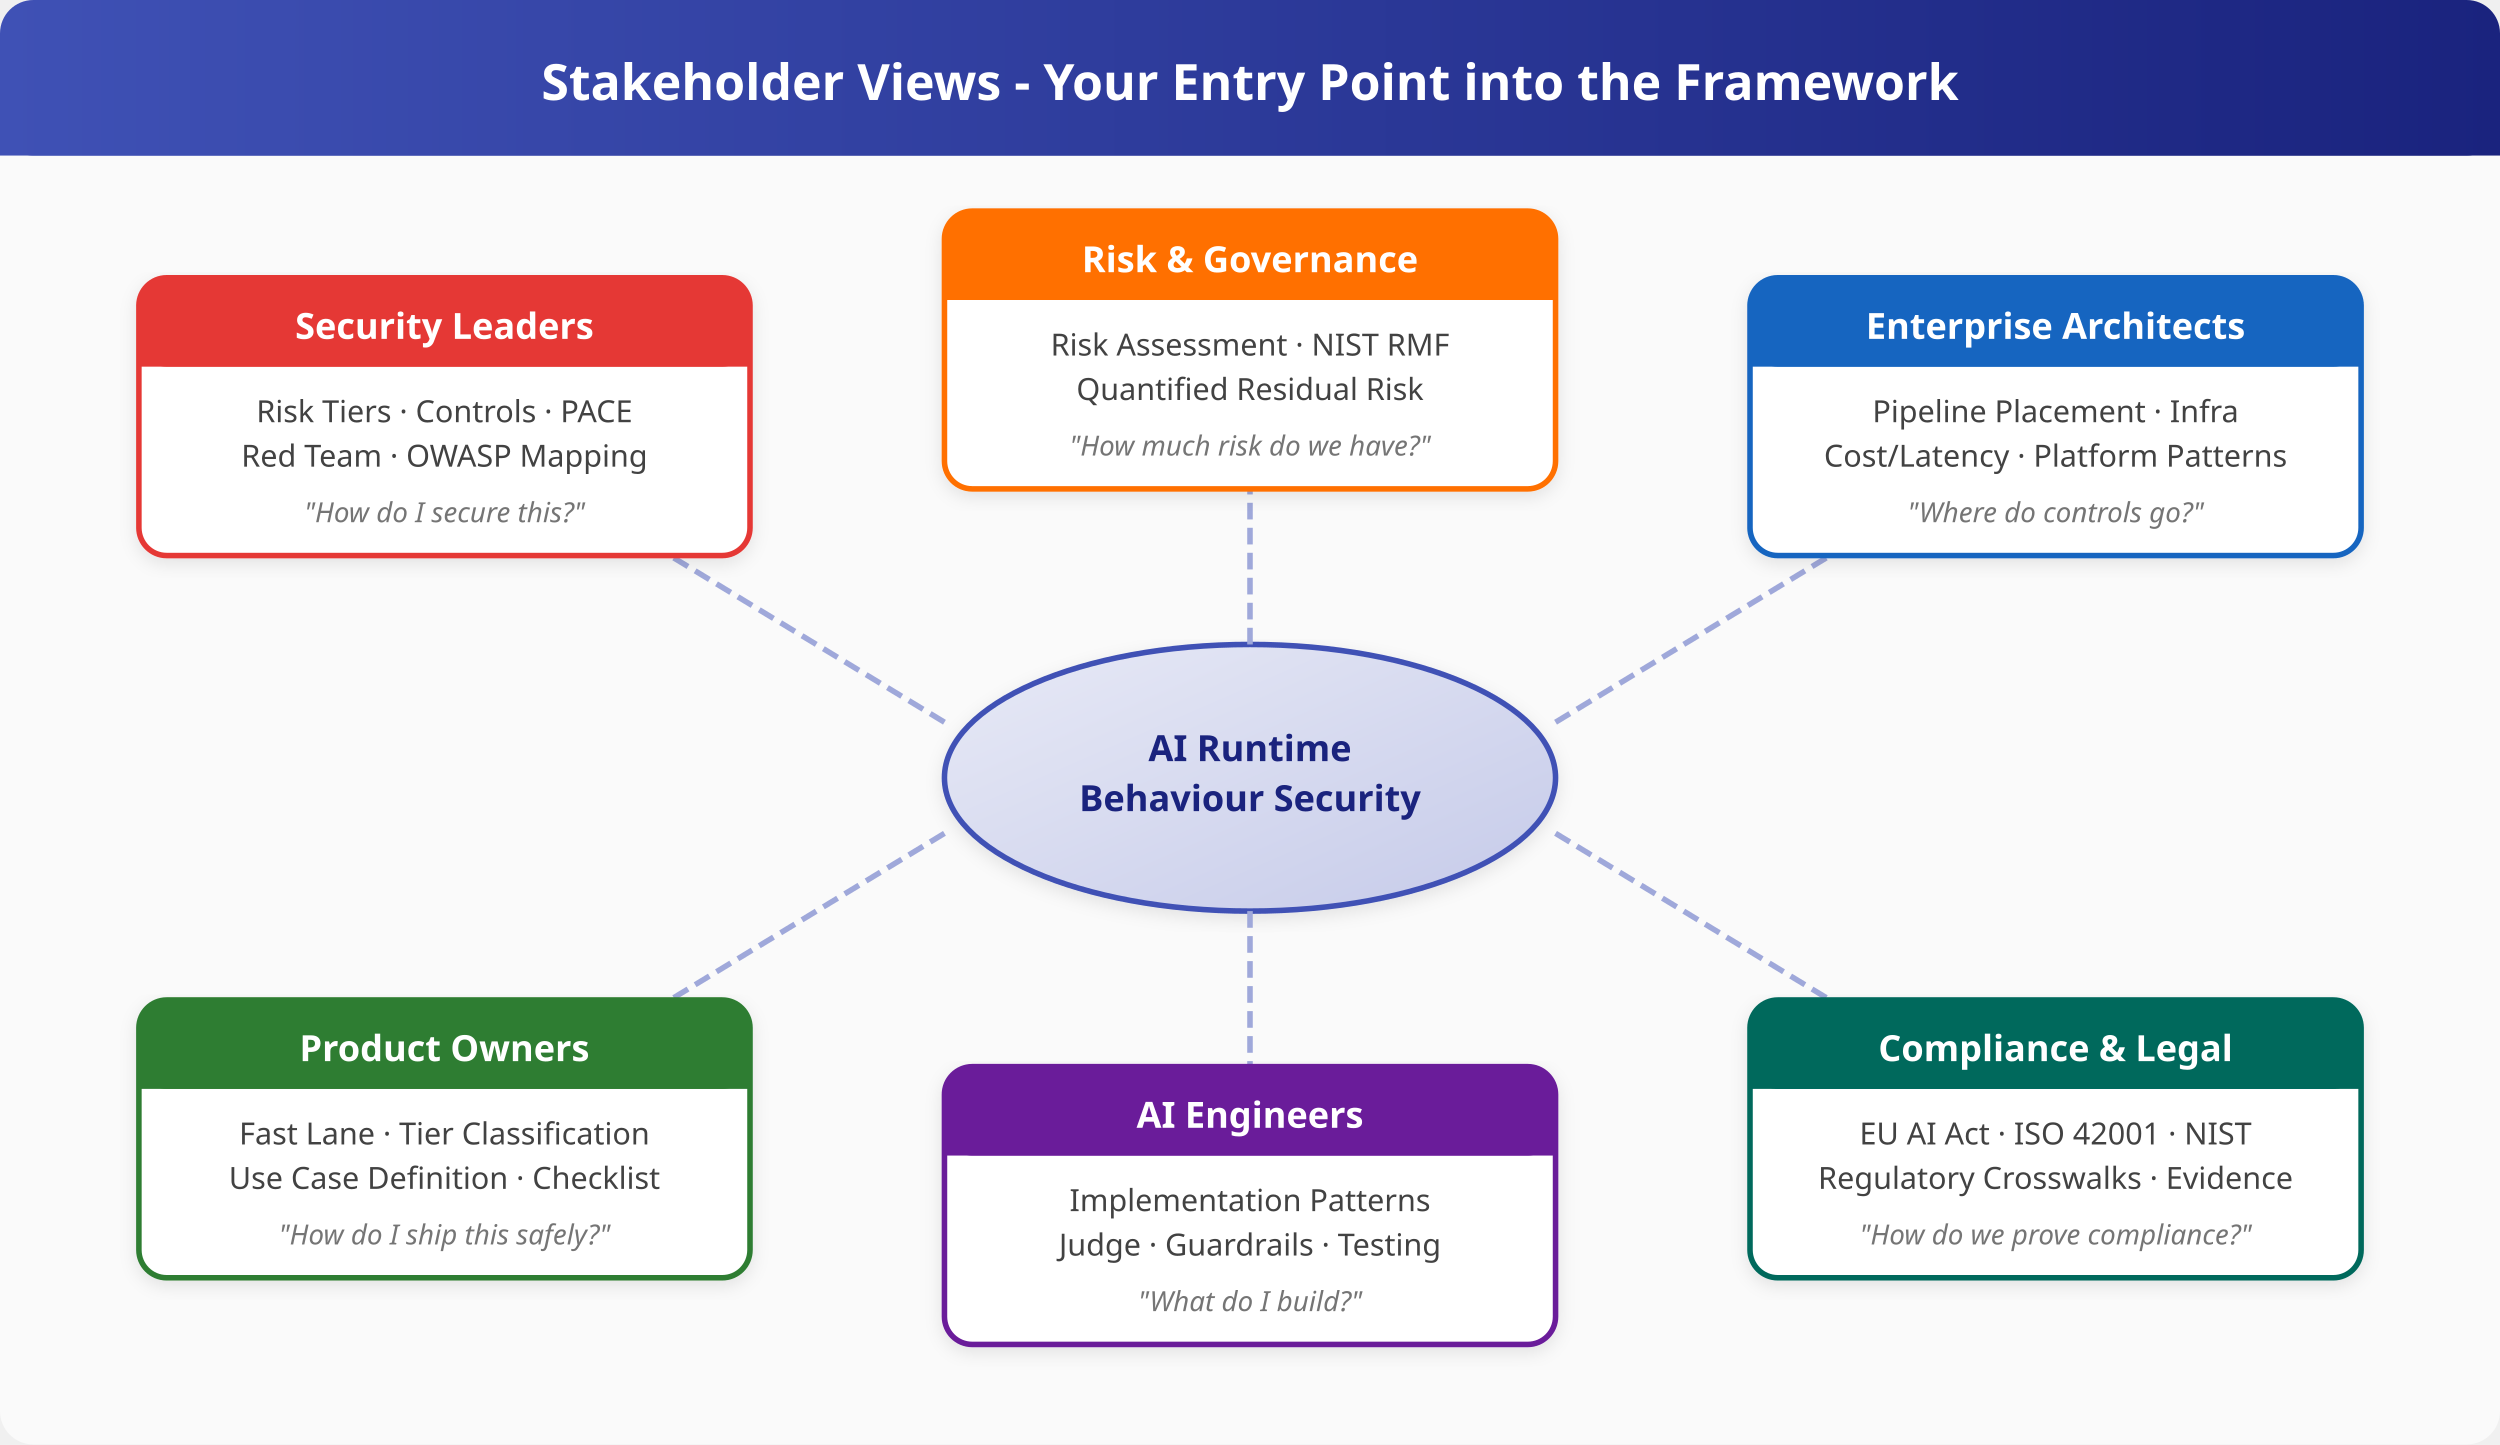
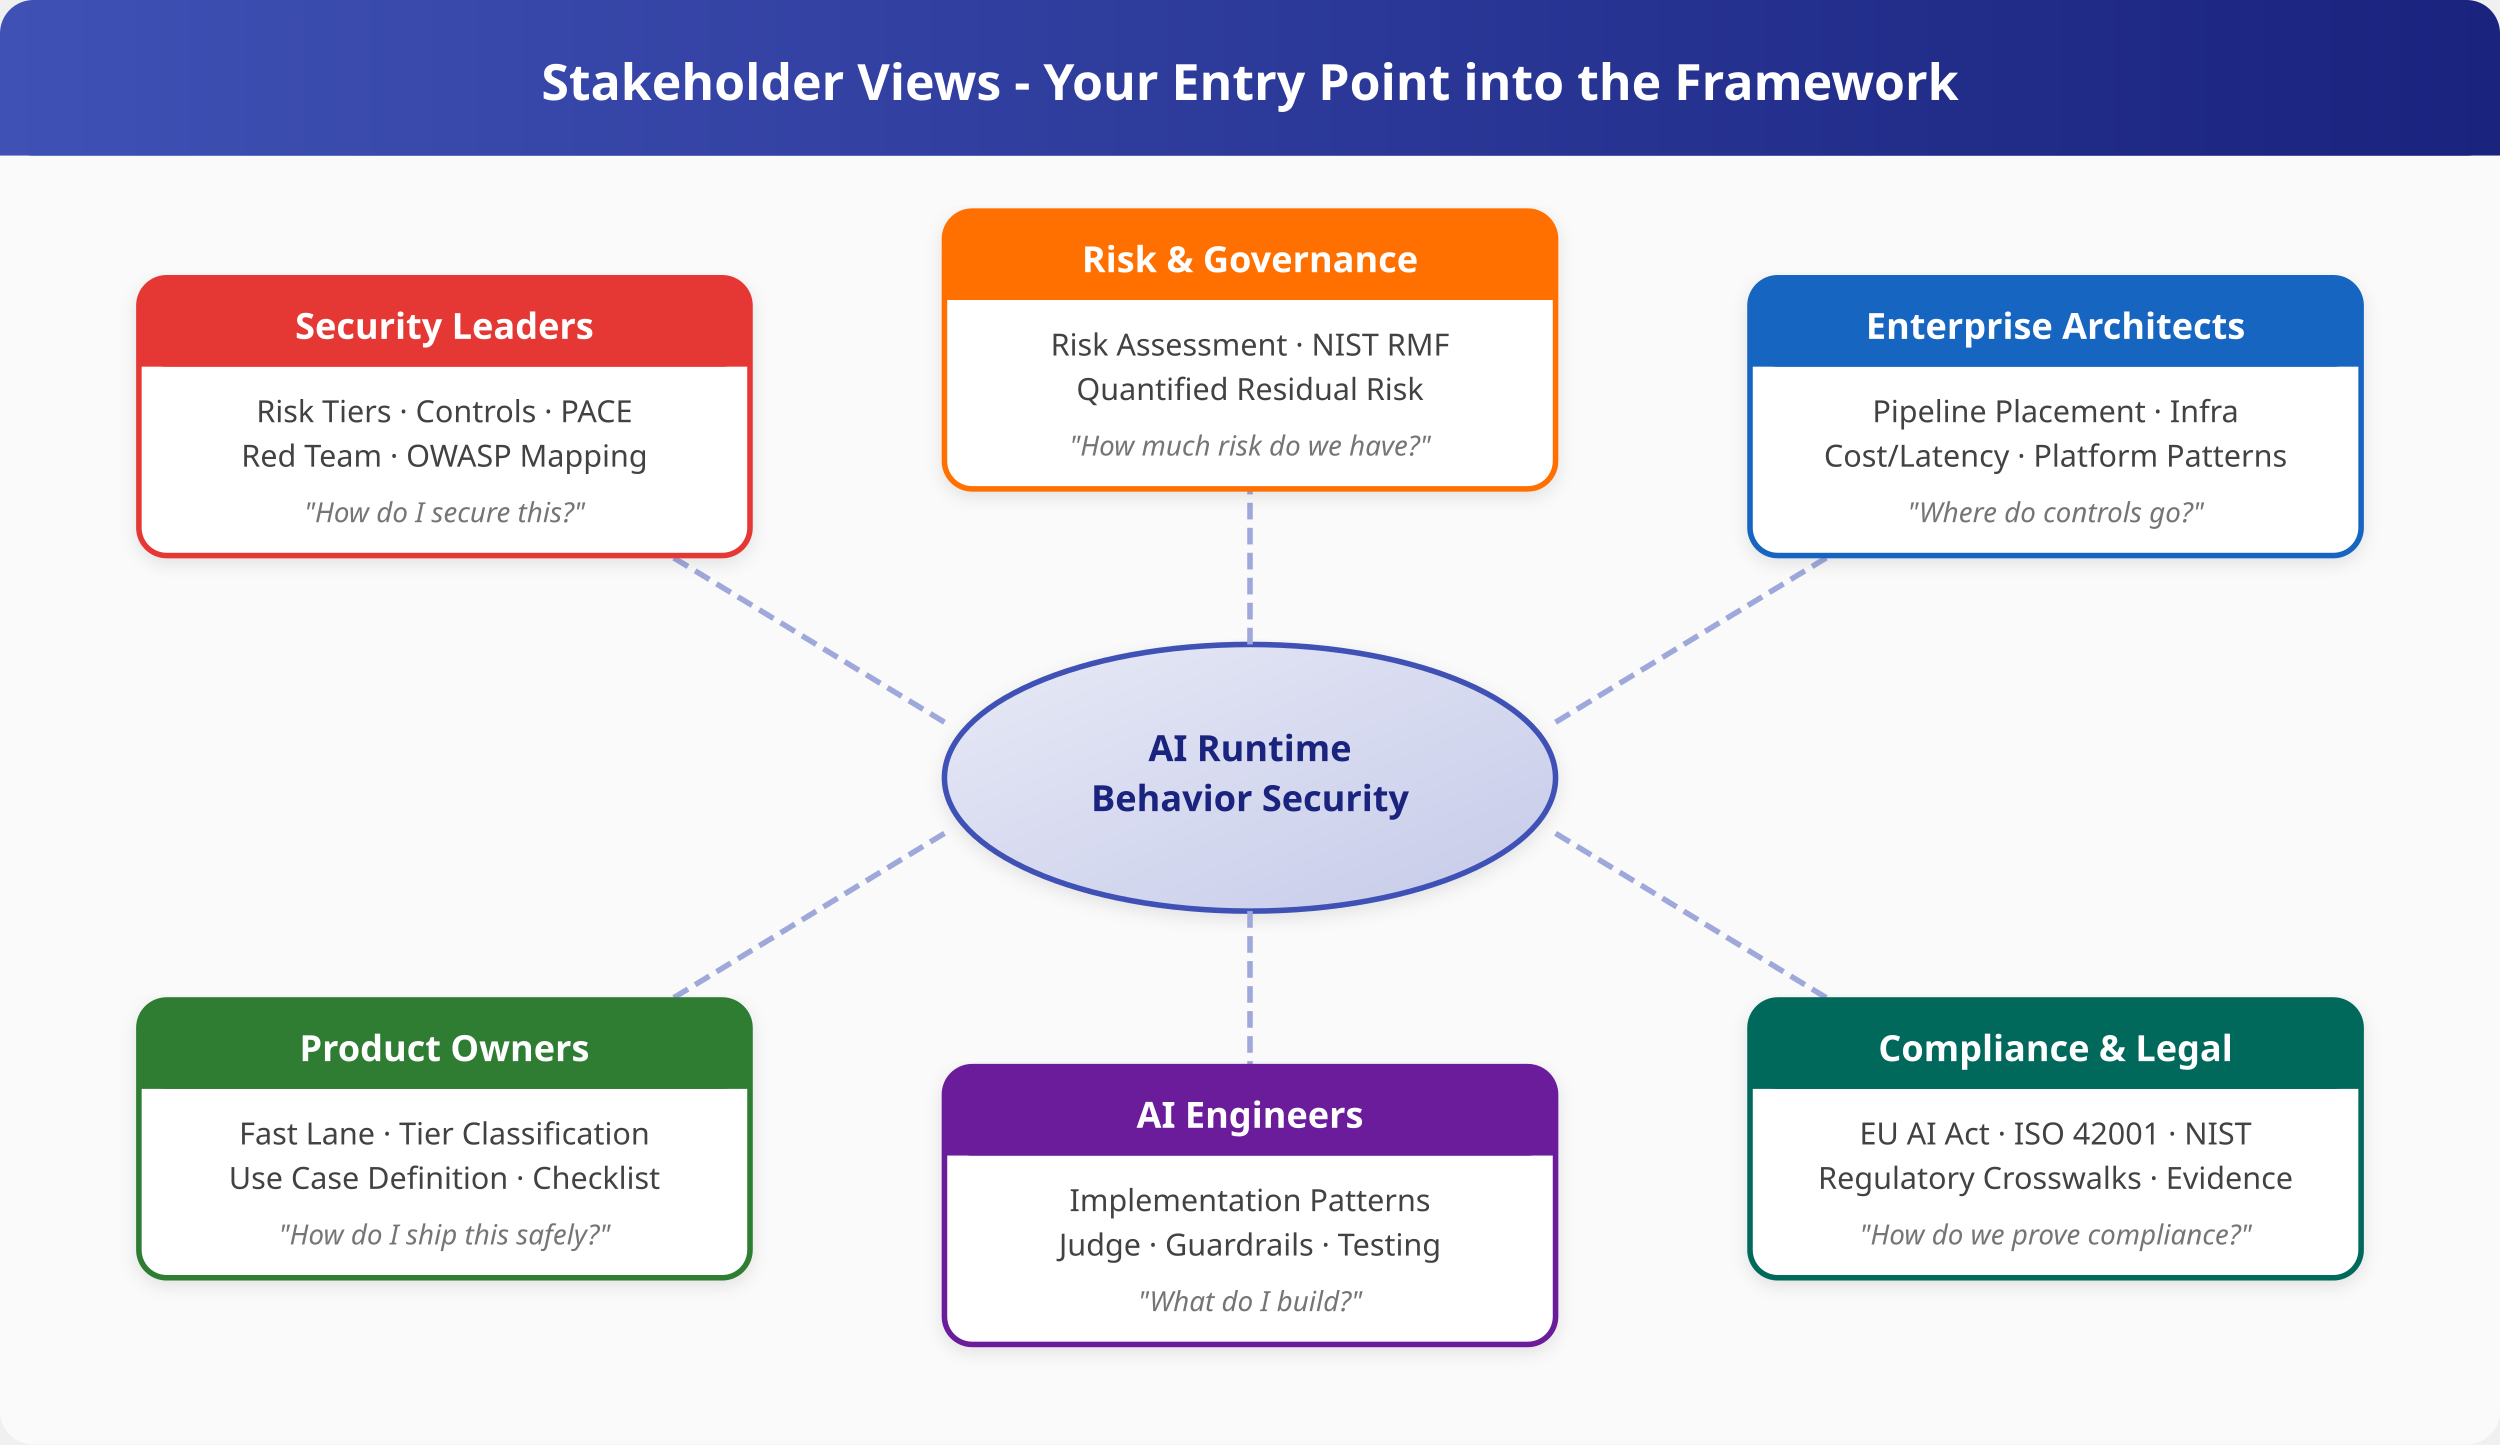
<svg xmlns="http://www.w3.org/2000/svg" viewBox="0 0 900 520" font-family="'Segoe UI', system-ui, -apple-system, sans-serif">
  <defs>
    <filter id="shadow" x="-4%" y="-4%" width="108%" height="112%">
      <feDropShadow dx="0" dy="2" stdDeviation="3" flood-color="#00000018" />
    </filter>
    <linearGradient id="headerGrad" x1="0" y1="0" x2="900" y2="0" gradientUnits="userSpaceOnUse">
      <stop offset="0%" stop-color="#3F51B5" />
      <stop offset="100%" stop-color="#1A237E" />
    </linearGradient>
    <linearGradient id="centerGrad" x1="0" y1="0" x2="1" y2="1">
      <stop offset="0%" stop-color="#E8EAF6" />
      <stop offset="100%" stop-color="#C5CAE9" />
    </linearGradient>
  </defs>
  <rect width="900" height="520" rx="12" fill="#FAFAFA" />
  <rect width="900" height="56" rx="12" fill="url(#headerGrad)" />
  <rect y="44" width="900" height="12" fill="url(#headerGrad)" />
  <text x="450" y="36" text-anchor="middle" fill="white" font-size="18" font-weight="600">Stakeholder Views - Your Entry Point into the Framework</text>
  <ellipse cx="450" cy="280" rx="110" ry="48" fill="url(#centerGrad)" stroke="#3F51B5" stroke-width="2" filter="url(#shadow)" />
  <text x="450" y="274" text-anchor="middle" fill="#1A237E" font-size="13" font-weight="600">AI Runtime</text>
-   <text x="450" y="292" text-anchor="middle" fill="#1A237E" font-size="13" font-weight="600">Behaviour Security</text>
+   <text x="450" y="292" text-anchor="middle" fill="#1A237E" font-size="13" font-weight="600">Behavior Security</text>
  <line x1="340" y1="260" x2="200" y2="175" stroke="#9FA8DA" stroke-width="2" stroke-dasharray="6,3" />
  <line x1="560" y1="260" x2="700" y2="175" stroke="#9FA8DA" stroke-width="2" stroke-dasharray="6,3" />
  <line x1="340" y1="300" x2="200" y2="385" stroke="#9FA8DA" stroke-width="2" stroke-dasharray="6,3" />
  <line x1="560" y1="300" x2="700" y2="385" stroke="#9FA8DA" stroke-width="2" stroke-dasharray="6,3" />
  <line x1="450" y1="232" x2="450" y2="130" stroke="#9FA8DA" stroke-width="2" stroke-dasharray="6,3" />
  <line x1="450" y1="328" x2="450" y2="430" stroke="#9FA8DA" stroke-width="2" stroke-dasharray="6,3" />
  <g filter="url(#shadow)">
    <rect x="50" y="100" width="220" height="100" rx="10" fill="white" stroke="#E53935" stroke-width="2" />
    <rect x="50" y="100" width="220" height="32" rx="10" fill="#E53935" />
    <rect x="50" y="122" width="220" height="10" fill="#E53935" />
    <text x="160" y="122" text-anchor="middle" fill="white" font-size="13" font-weight="600">Security Leaders</text>
    <text x="160" y="152" text-anchor="middle" fill="#424242" font-size="11">Risk Tiers · Controls · PACE</text>
    <text x="160" y="168" text-anchor="middle" fill="#424242" font-size="11">Red Team · OWASP Mapping</text>
    <text x="160" y="188" text-anchor="middle" fill="#757575" font-size="10" font-style="italic">"How do I secure this?"</text>
  </g>
  <g filter="url(#shadow)">
    <rect x="340" y="76" width="220" height="100" rx="10" fill="white" stroke="#FF6F00" stroke-width="2" />
    <rect x="340" y="76" width="220" height="32" rx="10" fill="#FF6F00" />
    <rect x="340" y="98" width="220" height="10" fill="#FF6F00" />
    <text x="450" y="98" text-anchor="middle" fill="white" font-size="13" font-weight="600">Risk &amp; Governance</text>
    <text x="450" y="128" text-anchor="middle" fill="#424242" font-size="11">Risk Assessment · NIST RMF</text>
    <text x="450" y="144" text-anchor="middle" fill="#424242" font-size="11">Quantified Residual Risk</text>
    <text x="450" y="164" text-anchor="middle" fill="#757575" font-size="10" font-style="italic">"How much risk do we have?"</text>
  </g>
  <g filter="url(#shadow)">
    <rect x="630" y="100" width="220" height="100" rx="10" fill="white" stroke="#1565C0" stroke-width="2" />
    <rect x="630" y="100" width="220" height="32" rx="10" fill="#1565C0" />
    <rect x="630" y="122" width="220" height="10" fill="#1565C0" />
    <text x="740" y="122" text-anchor="middle" fill="white" font-size="13" font-weight="600">Enterprise Architects</text>
    <text x="740" y="152" text-anchor="middle" fill="#424242" font-size="11">Pipeline Placement · Infra</text>
    <text x="740" y="168" text-anchor="middle" fill="#424242" font-size="11">Cost/Latency · Platform Patterns</text>
    <text x="740" y="188" text-anchor="middle" fill="#757575" font-size="10" font-style="italic">"Where do controls go?"</text>
  </g>
  <g filter="url(#shadow)">
    <rect x="50" y="360" width="220" height="100" rx="10" fill="white" stroke="#2E7D32" stroke-width="2" />
    <rect x="50" y="360" width="220" height="32" rx="10" fill="#2E7D32" />
    <rect x="50" y="382" width="220" height="10" fill="#2E7D32" />
    <text x="160" y="382" text-anchor="middle" fill="white" font-size="13" font-weight="600">Product Owners</text>
    <text x="160" y="412" text-anchor="middle" fill="#424242" font-size="11">Fast Lane · Tier Classification</text>
    <text x="160" y="428" text-anchor="middle" fill="#424242" font-size="11">Use Case Definition · Checklist</text>
    <text x="160" y="448" text-anchor="middle" fill="#757575" font-size="10" font-style="italic">"How do I ship this safely?"</text>
  </g>
  <g filter="url(#shadow)">
    <rect x="340" y="384" width="220" height="100" rx="10" fill="white" stroke="#6A1B9A" stroke-width="2" />
    <rect x="340" y="384" width="220" height="32" rx="10" fill="#6A1B9A" />
    <rect x="340" y="406" width="220" height="10" fill="#6A1B9A" />
    <text x="450" y="406" text-anchor="middle" fill="white" font-size="13" font-weight="600">AI Engineers</text>
    <text x="450" y="436" text-anchor="middle" fill="#424242" font-size="11">Implementation Patterns</text>
    <text x="450" y="452" text-anchor="middle" fill="#424242" font-size="11">Judge · Guardrails · Testing</text>
    <text x="450" y="472" text-anchor="middle" fill="#757575" font-size="10" font-style="italic">"What do I build?"</text>
  </g>
  <g filter="url(#shadow)">
    <rect x="630" y="360" width="220" height="100" rx="10" fill="white" stroke="#00695C" stroke-width="2" />
    <rect x="630" y="360" width="220" height="32" rx="10" fill="#00695C" />
    <rect x="630" y="382" width="220" height="10" fill="#00695C" />
    <text x="740" y="382" text-anchor="middle" fill="white" font-size="13" font-weight="600">Compliance &amp; Legal</text>
    <text x="740" y="412" text-anchor="middle" fill="#424242" font-size="11">EU AI Act · ISO 42001 · NIST</text>
    <text x="740" y="428" text-anchor="middle" fill="#424242" font-size="11">Regulatory Crosswalks · Evidence</text>
    <text x="740" y="448" text-anchor="middle" fill="#757575" font-size="10" font-style="italic">"How do we prove compliance?"</text>
  </g>
</svg>
